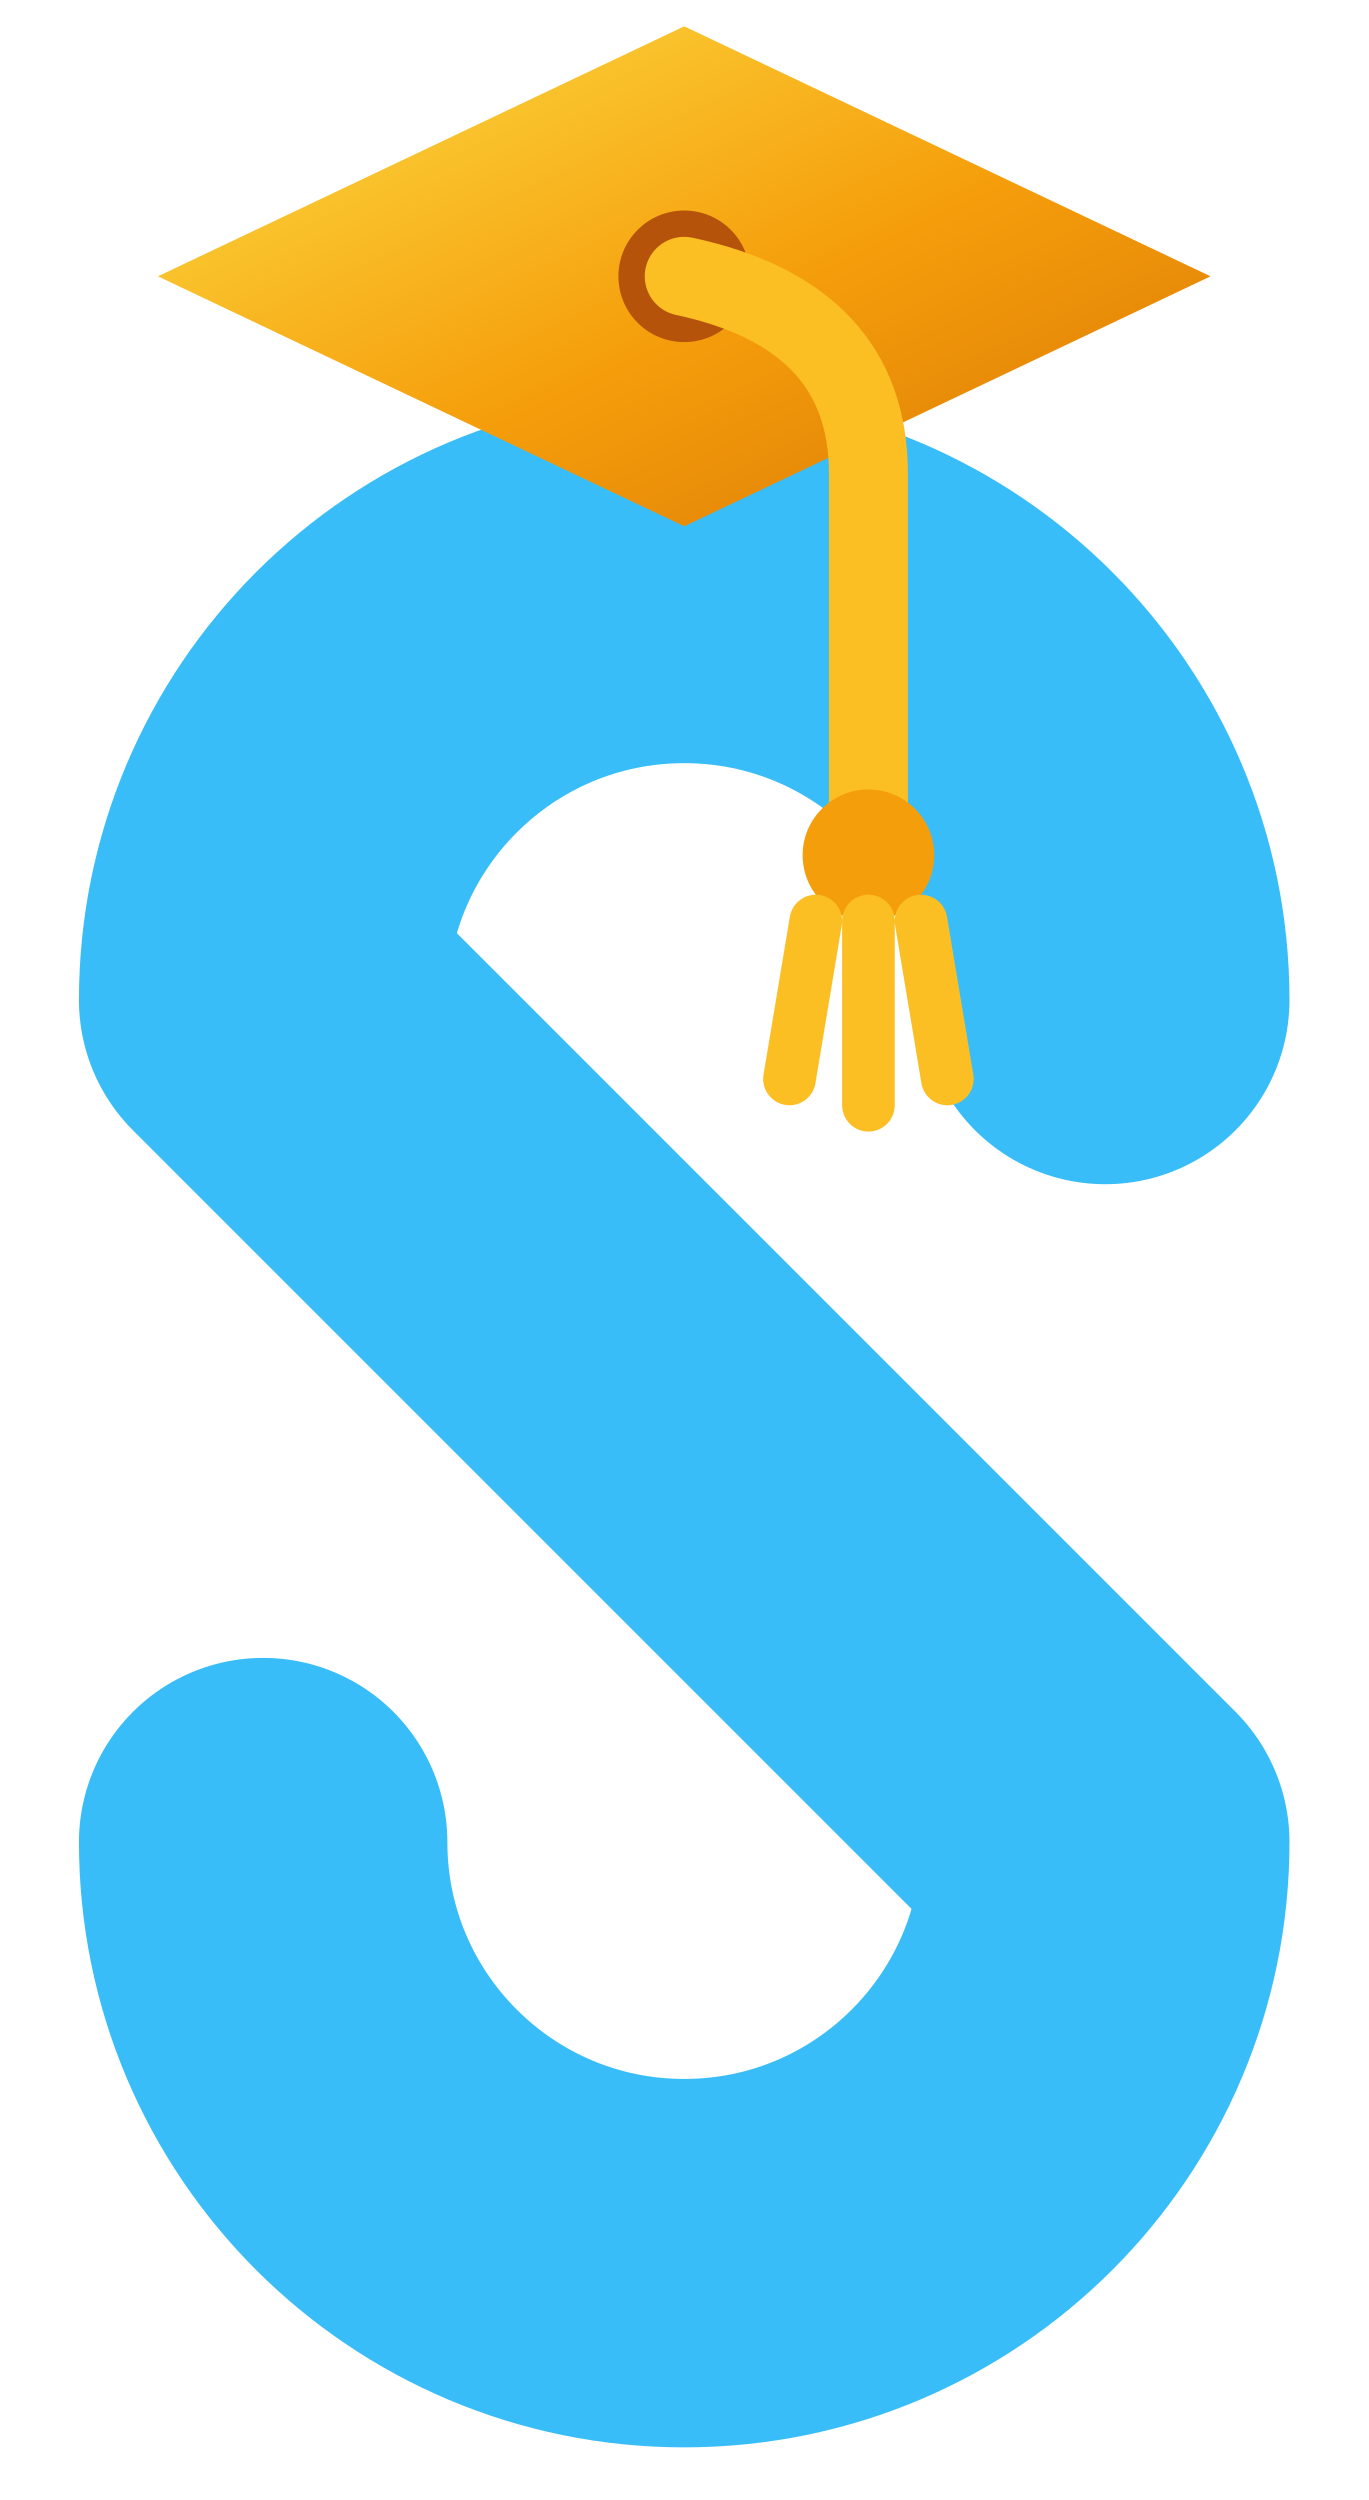
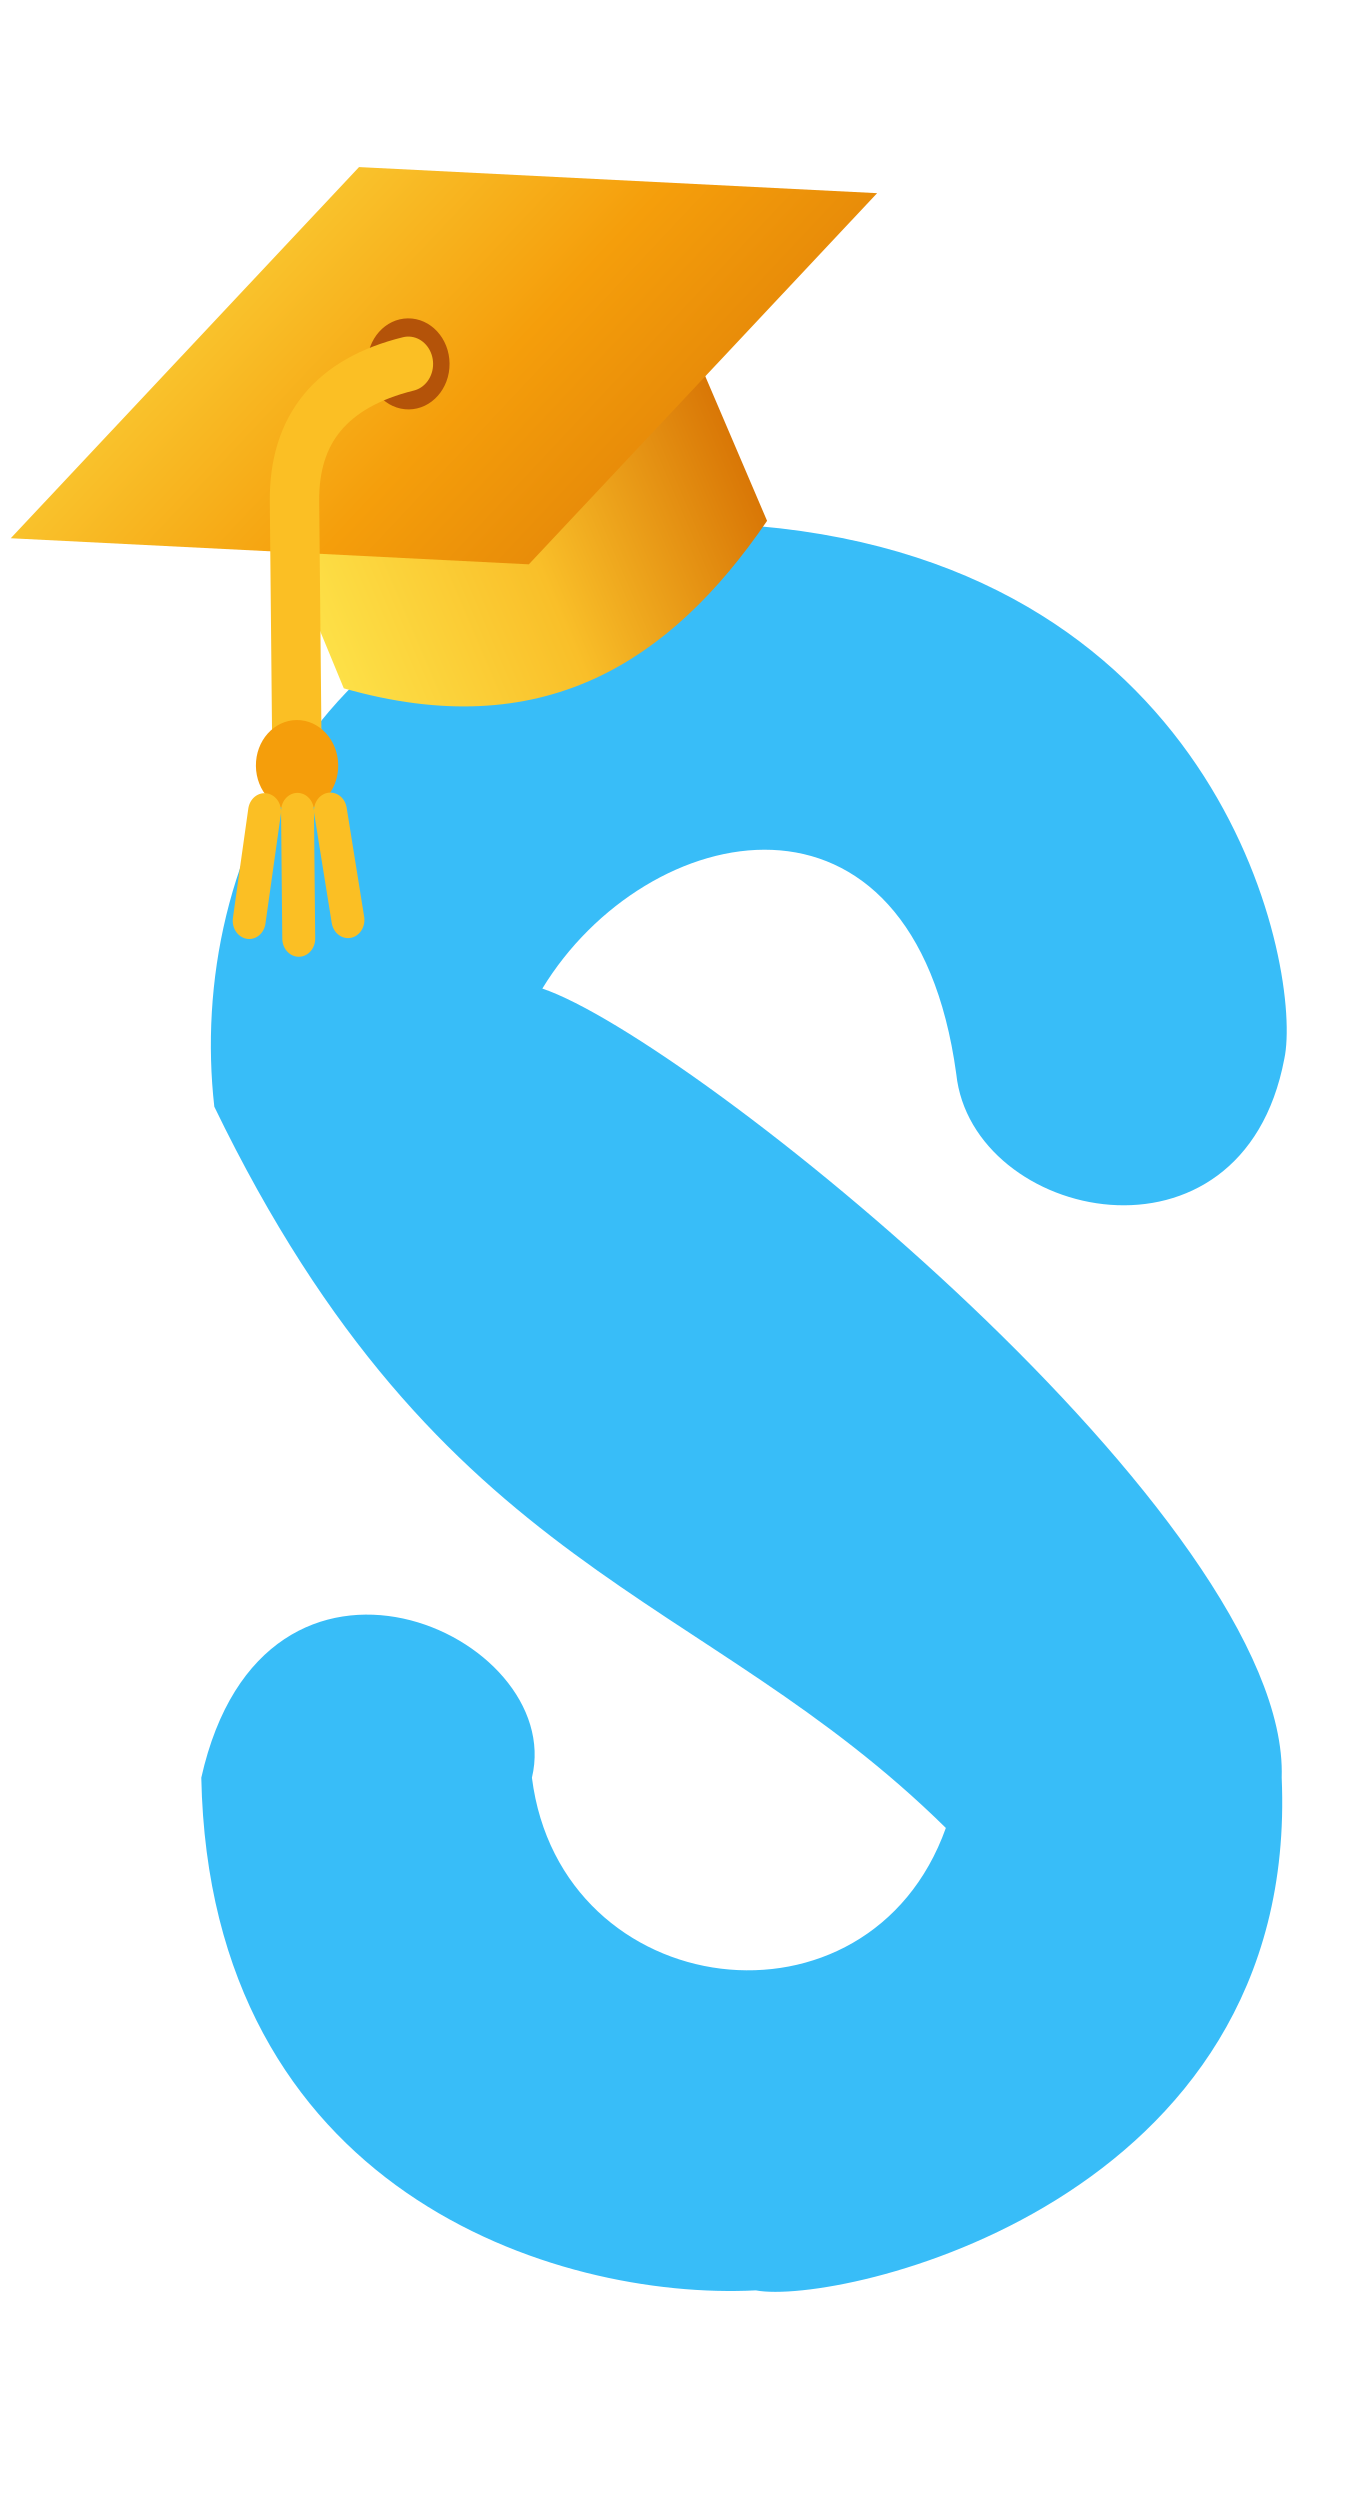
- <svg xmlns="http://www.w3.org/2000/svg" viewBox="76 38 104 190" width="100%" height="100%">
+ <svg xmlns="http://www.w3.org/2000/svg" xmlns:xlink="http://www.w3.org/1999/xlink" viewBox="76 38 104 190" width="100%" height="100%">
  <defs>
-     <linearGradient id="g" x1="0%" y1="0%" x2="100%" y2="100%">
+     <linearGradient id="linearGradient6">
+       <stop style="stop-color:#fde047;stop-opacity:1;" offset="0" />
+       <stop style="stop-color:#f9bf29;stop-opacity:1;" offset="0.5" />
+       <stop style="stop-color:#d97706;stop-opacity:1;" offset="1" />
+     </linearGradient>
+     <linearGradient id="g" x1="60.65" y1="58.038" x2="115.786" y2="113.174" gradientTransform="scale(1.450953,0.6892024)" gradientUnits="userSpaceOnUse">
      <stop offset="0%" stop-color="#FDE047" />
      <stop offset="55%" stop-color="#F59E0B" />
      <stop offset="100%" stop-color="#D97706" />
    </linearGradient>
+     <linearGradient xlink:href="#linearGradient6" id="linearGradient7" x1="306.831" y1="94.785" x2="334.88" y2="94.785" gradientUnits="userSpaceOnUse" gradientTransform="matrix(1.392157,0,0,1.15645,-183.4941,-59.29828)" />
  </defs>
-   <path d="M 160 114 A 32 32 0 0 0 96 114 L 160 178 A 32 32 0 0 1 96 178" fill="none" stroke="#38BDF8" stroke-width="28" stroke-linecap="round" stroke-linejoin="round" />
-   <polygon points="128,40 168,59 128,78 88,59" fill="url(#g)" />
-   <circle cx="128" cy="59" r="5" fill="#B45309" />
-   <path d="M 128 59 Q 142 62 142 74 L 142 100" fill="none" stroke="#FBBF24" stroke-width="6" stroke-linecap="round" />
-   <circle cx="142" cy="103" r="5" fill="#F59E0B" />
-   <path d="M 138 108 L 136 120 M 142 108 L 142 122 M 146 108 L 148 120" stroke="#FBBF24" stroke-width="4" stroke-linecap="round" />
+   <g transform="matrix(0.890356,0,0,0.8594928,-144.3549,7.933779)">
+     <path style="fill:#38bdf8;fill-opacity:1" d="m 329.117,129.95 c 1.326,13.011 24.409,18.275 28,-1.333 1.565,-7.538 -4.926,-43.478 -44.889,-47.111 -37.275,1.859 -48.806,29.645 -46.444,51.333 19.456,41.642 41.63,42.519 62.444,63.778 -6.564,19.051 -32.879,15.606 -35.333,-4.444 2.951,-12.733 -22.85,-24.798 -28.222,0 0.706,36.507 30.2,46.231 47.333,45.333 6.935,1.368 46.467,-7.598 44.889,-45.333 0.72,-22.629 -50.37,-65.326 -63.111,-69.778 8.86,-15.083 31.693,-20.139 35.333,7.556 z" />
+     <g transform="rotate(-22.42096,227.6786,-333.8823)">
+       <g>
+         <path style="fill:url(#linearGradient7);stroke-width:1.269" d="m 263.57,46.795 19.141,-13.901 v 27.53 c -12.534,8.51 -25.354,10.956 -39.048,-0.091 l 0.328,-27.44 z" transform="translate(-134.4444,21.77778)" />
+         <polygon points="168,59 128,78 88,59 128,40 " fill="url(#g)" style="fill:url(#g)" />
+         <g transform="matrix(-0.6520181,-0.2618815,-0.3000851,0.7471354,226.4216,47.13461)">
+           <circle cx="128" cy="59" r="5" fill="#b45309" />
+           <path d="m 128,59 q 14,3 14,15 v 26" fill="none" stroke="#fbbf24" stroke-width="6" stroke-linecap="round" />
+           <circle cx="142" cy="103" r="5" fill="#f59e0b" />
+           <path d="m 138,108 -2,12 m 6,-12 v 14 m 4,-14 2,12" stroke="#fbbf24" stroke-width="4" stroke-linecap="round" />
+         </g>
+       </g>
+     </g>
+   </g>
</svg>
